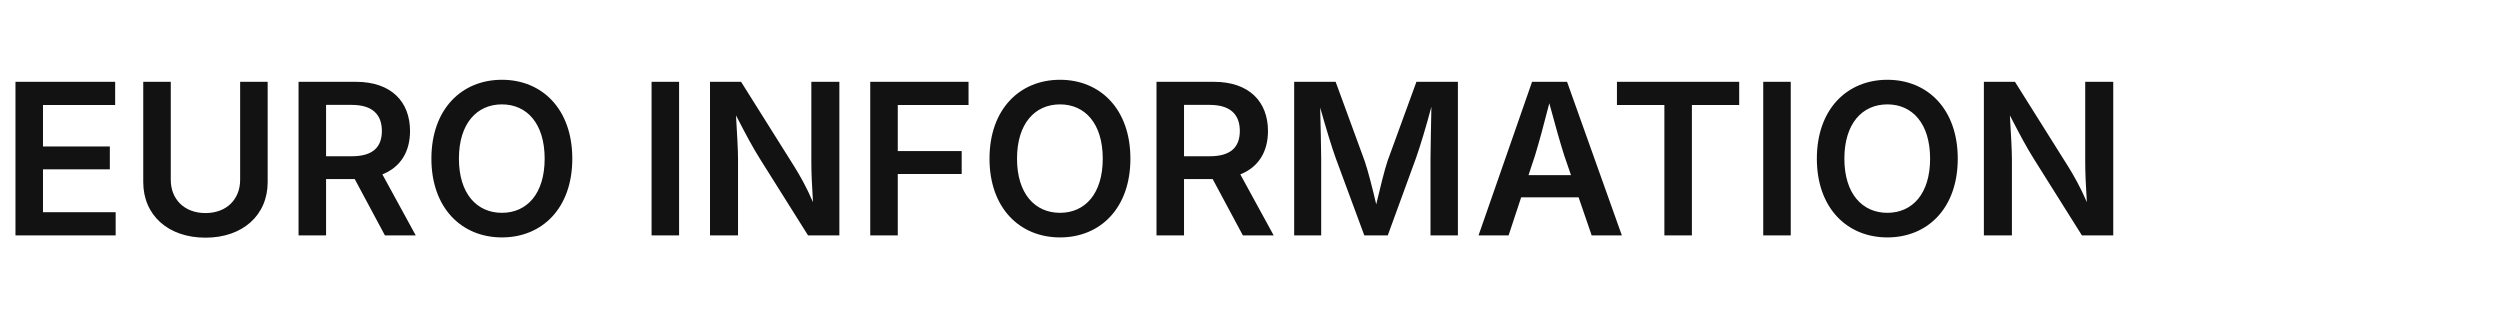
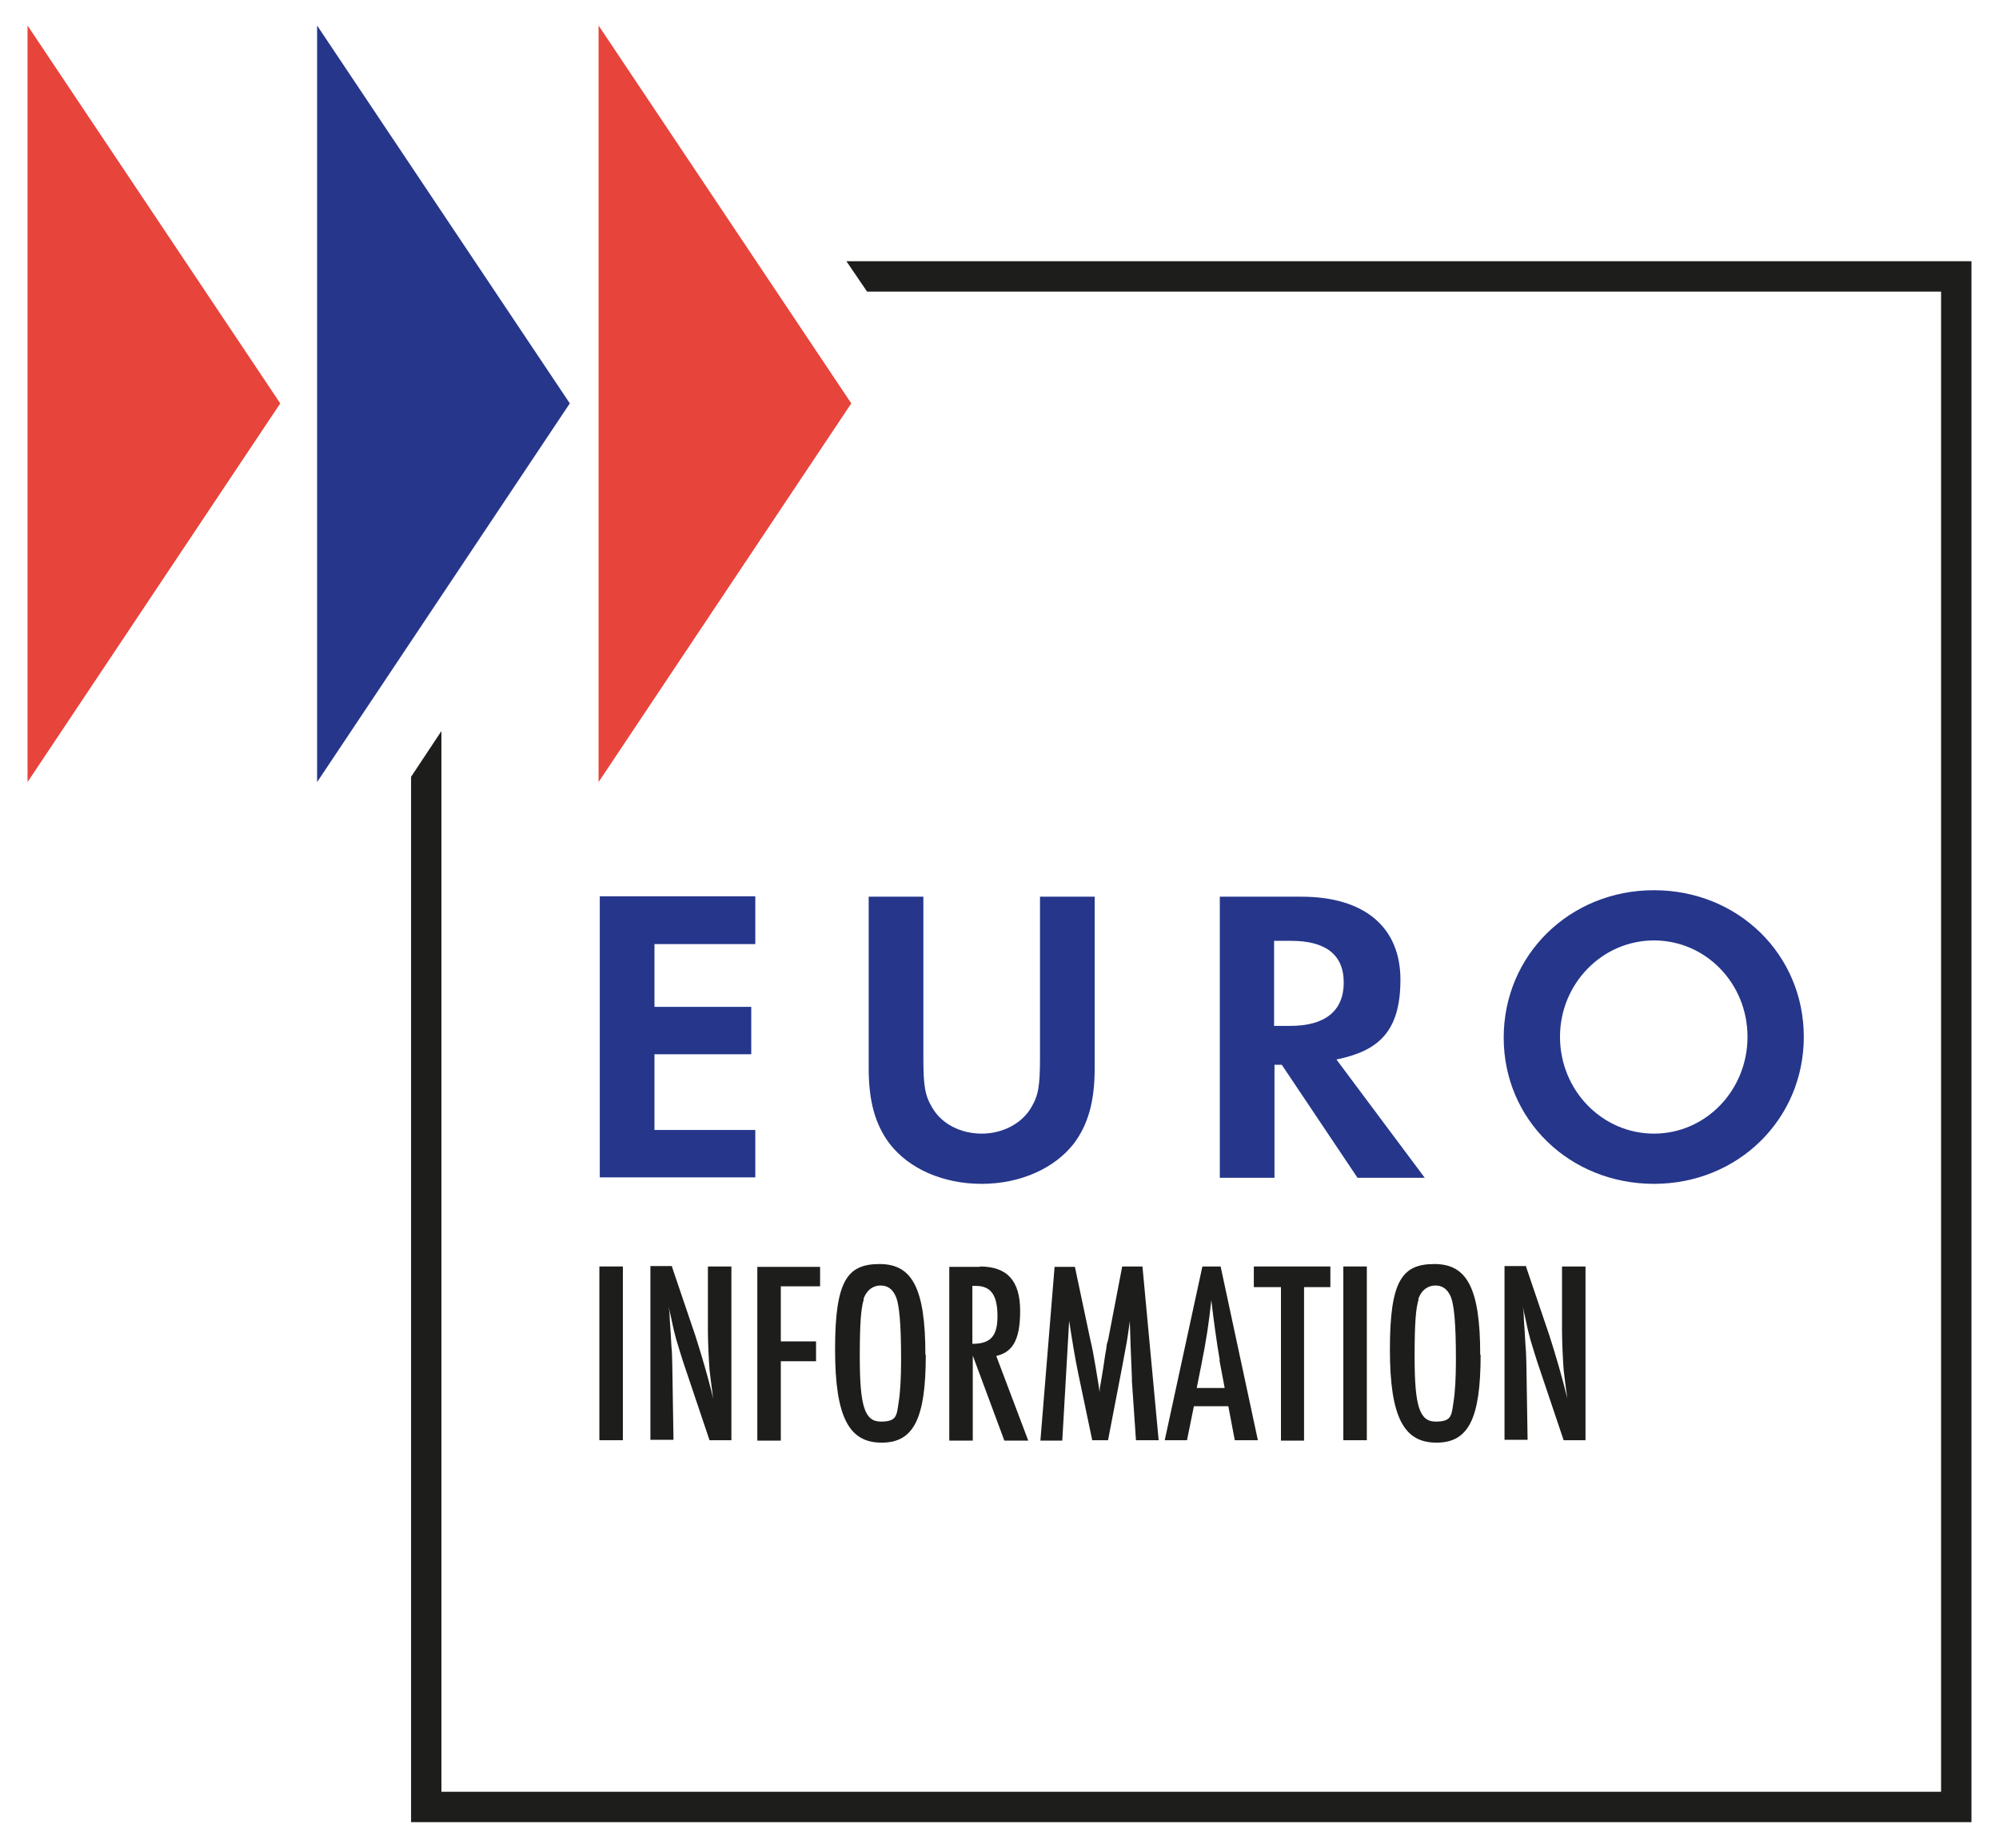
- <svg xmlns="http://www.w3.org/2000/svg" viewBox="0 0 308 40" width="308" height="40" role="img" aria-label="Euro Information">
-   <text x="0" y="29" textLength="308" lengthAdjust="spacing" font-family="Inter, 'Helvetica Neue', Arial, sans-serif" font-size="26" font-weight="600" fill="#121212">EURO INFORMATION</text>
+ <svg xmlns="http://www.w3.org/2000/svg" id="Calque_1" width="493.6" height="456.2" version="1.1" viewBox="0 0 493.6 456.2">
+   <defs>
+     <style>
+       .st0 {
+         fill: #e7443b;
+       }
+ 
+       .st1 {
+         fill: #1d1d1b;
+       }
+ 
+       .st2 {
+         fill: #25368b;
+       }
+     </style>
+   </defs>
+   <g>
+     <path class="st2" d="M161.6,233.2v15.4h23.9v11.7h-23.9v18.7h24.9v11.7h-38.4v-69.4h38.4v11.8h-24.9Z" />
+     <path class="st2" d="M228,261.1c0,7.1.4,9.4,2.2,12.4,2.3,4,7,6.4,12.2,6.4s9.9-2.5,12.2-6.4c1.8-3,2.2-5.3,2.2-12.4v-39.7h13.5v42.4c0,8.1-1.6,13.8-5.1,18.5-4.8,6.2-13.3,10-22.8,10s-18-3.7-22.8-10c-3.5-4.7-5.1-10.4-5.1-18.5v-42.4h13.5v39.7Z" />
+     <path class="st2" d="M351.8,290.8h-16.6l-18.7-27.9h-1.8v27.9h-13.5v-69.4h20.1c15.6,0,24.5,7.5,24.5,20.5s-5.6,17.6-15.8,19.7l21.8,29.2h0ZM318.6,253.3c8.6,0,13.2-3.7,13.2-10.7s-4.6-10.3-13-10.3h-4.2v21h4Z" />
+     <path class="st2" d="M445.4,256c0,20.4-16.3,36.3-37,36.3s-37.1-15.7-37.1-36.1,16.3-36.4,37.1-36.4,37,15.9,37,36.2h0ZM385.2,256c0,13.2,10.4,23.9,23.2,23.9s23.1-10.7,23.1-23.9-10.3-23.8-23.1-23.8-23.2,10.7-23.2,23.8Z" />
+   </g>
+   <g>
+     <path class="st1" d="M153.8,312.7v42.9h-5.8v-42.9h5.8Z" />
+     <path class="st1" d="M165.9,312.7l5.8,17.1c1.5,4.7,3.2,10.4,4.4,15.5-.5-3.7-.7-5.3-.9-7.1-.2-2.5-.4-7.3-.4-9.5v-16h5.8v42.9h-5.4l-6.5-19.3c-.3-.9-1.1-3.5-1.7-5.5-.4-1.5-.5-1.7-1.4-6-.1-.4-.3-1.2-.5-2.2.3,1.9.2,1.7.3,3.5.3,3.9.1,1.8.4,6.4.2,2.3.1,2,.2,4.3l.3,18.7h-5.7v-42.9h5.4Z" />
+     <path class="st1" d="M202.5,312.7v4.9h-9.7v13.6h8.7v4.9h-8.7v19.6h-5.8v-42.9h15.5Z" />
+     <path class="st1" d="M228.6,334.5c0,15.8-3,21.7-10.9,21.7s-11.5-6-11.5-23,3-21.1,11-21.1,11.3,5.9,11.3,22.4ZM213.3,320.8c-.7,2.2-1,5.8-1,14.2,0,12.2,1.2,16,5.2,16s3.9-1.5,4.4-4.8c.4-2.4.6-6.1.6-10.4,0-8.7-.4-13.9-1.4-15.9-.8-1.7-2-2.5-3.7-2.5s-3.4,1-4.2,3.4h0Z" />
+     <path class="st1" d="M241.9,312.7c6.8,0,10,3.5,10,11s-2.1,10.2-5.9,11.1l7.9,20.9h-5.9l-7.8-21v21h-5.8v-42.9h7.6ZM240.1,331.8c4.5,0,6.2-1.9,6.2-6.8s-1.4-7.5-5.3-7.5h-.9v14.3h0Z" />
+     <path class="st1" d="M265.4,312.7l3.7,17.5c.8,3.5.8,3.7,1.4,7.1.6,3.7.8,4.7,1,6.4.1-1.2,0-.7.4-2.8.7-4.3.4-2.3,1-6.4.4-2.1.2-1.2.4-2.6l.3-1,.2-1,3.3-17.2h5l4,42.9h-5.6l-1-14.5c0-.2,0-1.5-.1-3.3-.3-7.7-.2-4-.4-11,0,0,0-.4,0-.7-.4,2.9-.6,4.2-.8,5.4-1,5.2-.6,3.4-1,5.4l-3.6,18.7h-3.9l-3.4-16.2c-.8-3.7-1.7-9.3-2.3-13.3l-1.7,29.6h-5.4l3.5-42.9h5Z" />
+     <path class="st1" d="M301.4,312.7l9.2,42.9h-5.7l-1.6-8.4h-8.5l-1.7,8.4h-5.5l9.3-42.9h4.5ZM301.2,335.9c-.7-3.9-1.6-10.5-2.1-14.9-.6,5.7-1.2,9.7-2.5,16.2l-1.1,5.5h6.9l-1.3-6.9h0Z" />
+     <path class="st1" d="M328.5,312.7v5.1h-6.5v37.9h-5.7v-37.9h-6.7v-5.1h18.9Z" />
+     <path class="st1" d="M337.5,312.7v42.9h-5.8v-42.9h5.8Z" />
+     <path class="st1" d="M365.6,334.5c0,15.8-3,21.7-10.9,21.7s-11.5-6-11.5-23,3-21.1,11-21.1,11.3,5.9,11.3,22.4ZM350.3,320.8c-.7,2.2-1,5.8-1,14.2,0,12.2,1.2,16,5.2,16s3.9-1.5,4.4-4.8c.4-2.4.6-6.1.6-10.4,0-8.7-.4-13.9-1.4-15.9-.8-1.7-2-2.5-3.7-2.5s-3.4,1-4.2,3.4h0Z" />
+     <path class="st1" d="M376.8,312.7l5.8,17.1c1.5,4.7,3.2,10.4,4.4,15.5-.5-3.7-.7-5.3-.9-7.1-.2-2.5-.4-7.3-.4-9.5v-16h5.8v42.9h-5.4l-6.5-19.3c-.3-.9-1.1-3.5-1.7-5.5-.4-1.5-.5-1.7-1.4-6-.1-.4-.3-1.2-.5-2.2.3,1.9.2,1.7.3,3.5.3,3.9.1,1.8.4,6.4.2,2.3.1,2,.2,4.3l.3,18.7h-5.7v-42.9h5.4,0Z" />
+   </g>
+   <polygon class="st0" points="6.8 6.3 6.8 193.1 69.2 99.6 6.8 6.3" />
+   <polygon class="st2" points="78.3 6.3 78.3 193.1 140.7 99.6 78.3 6.3" />
+   <polygon class="st0" points="147.8 6.3 147.8 193.1 210.2 99.6 147.8 6.3" />
+   <polygon class="st1" points="209 64.5 214.1 72 479.3 72 479.3 442.4 109 442.4 109 180.5 101.5 191.8 101.5 449.9 486.8 449.9 486.8 64.5 209 64.5" />
</svg>
